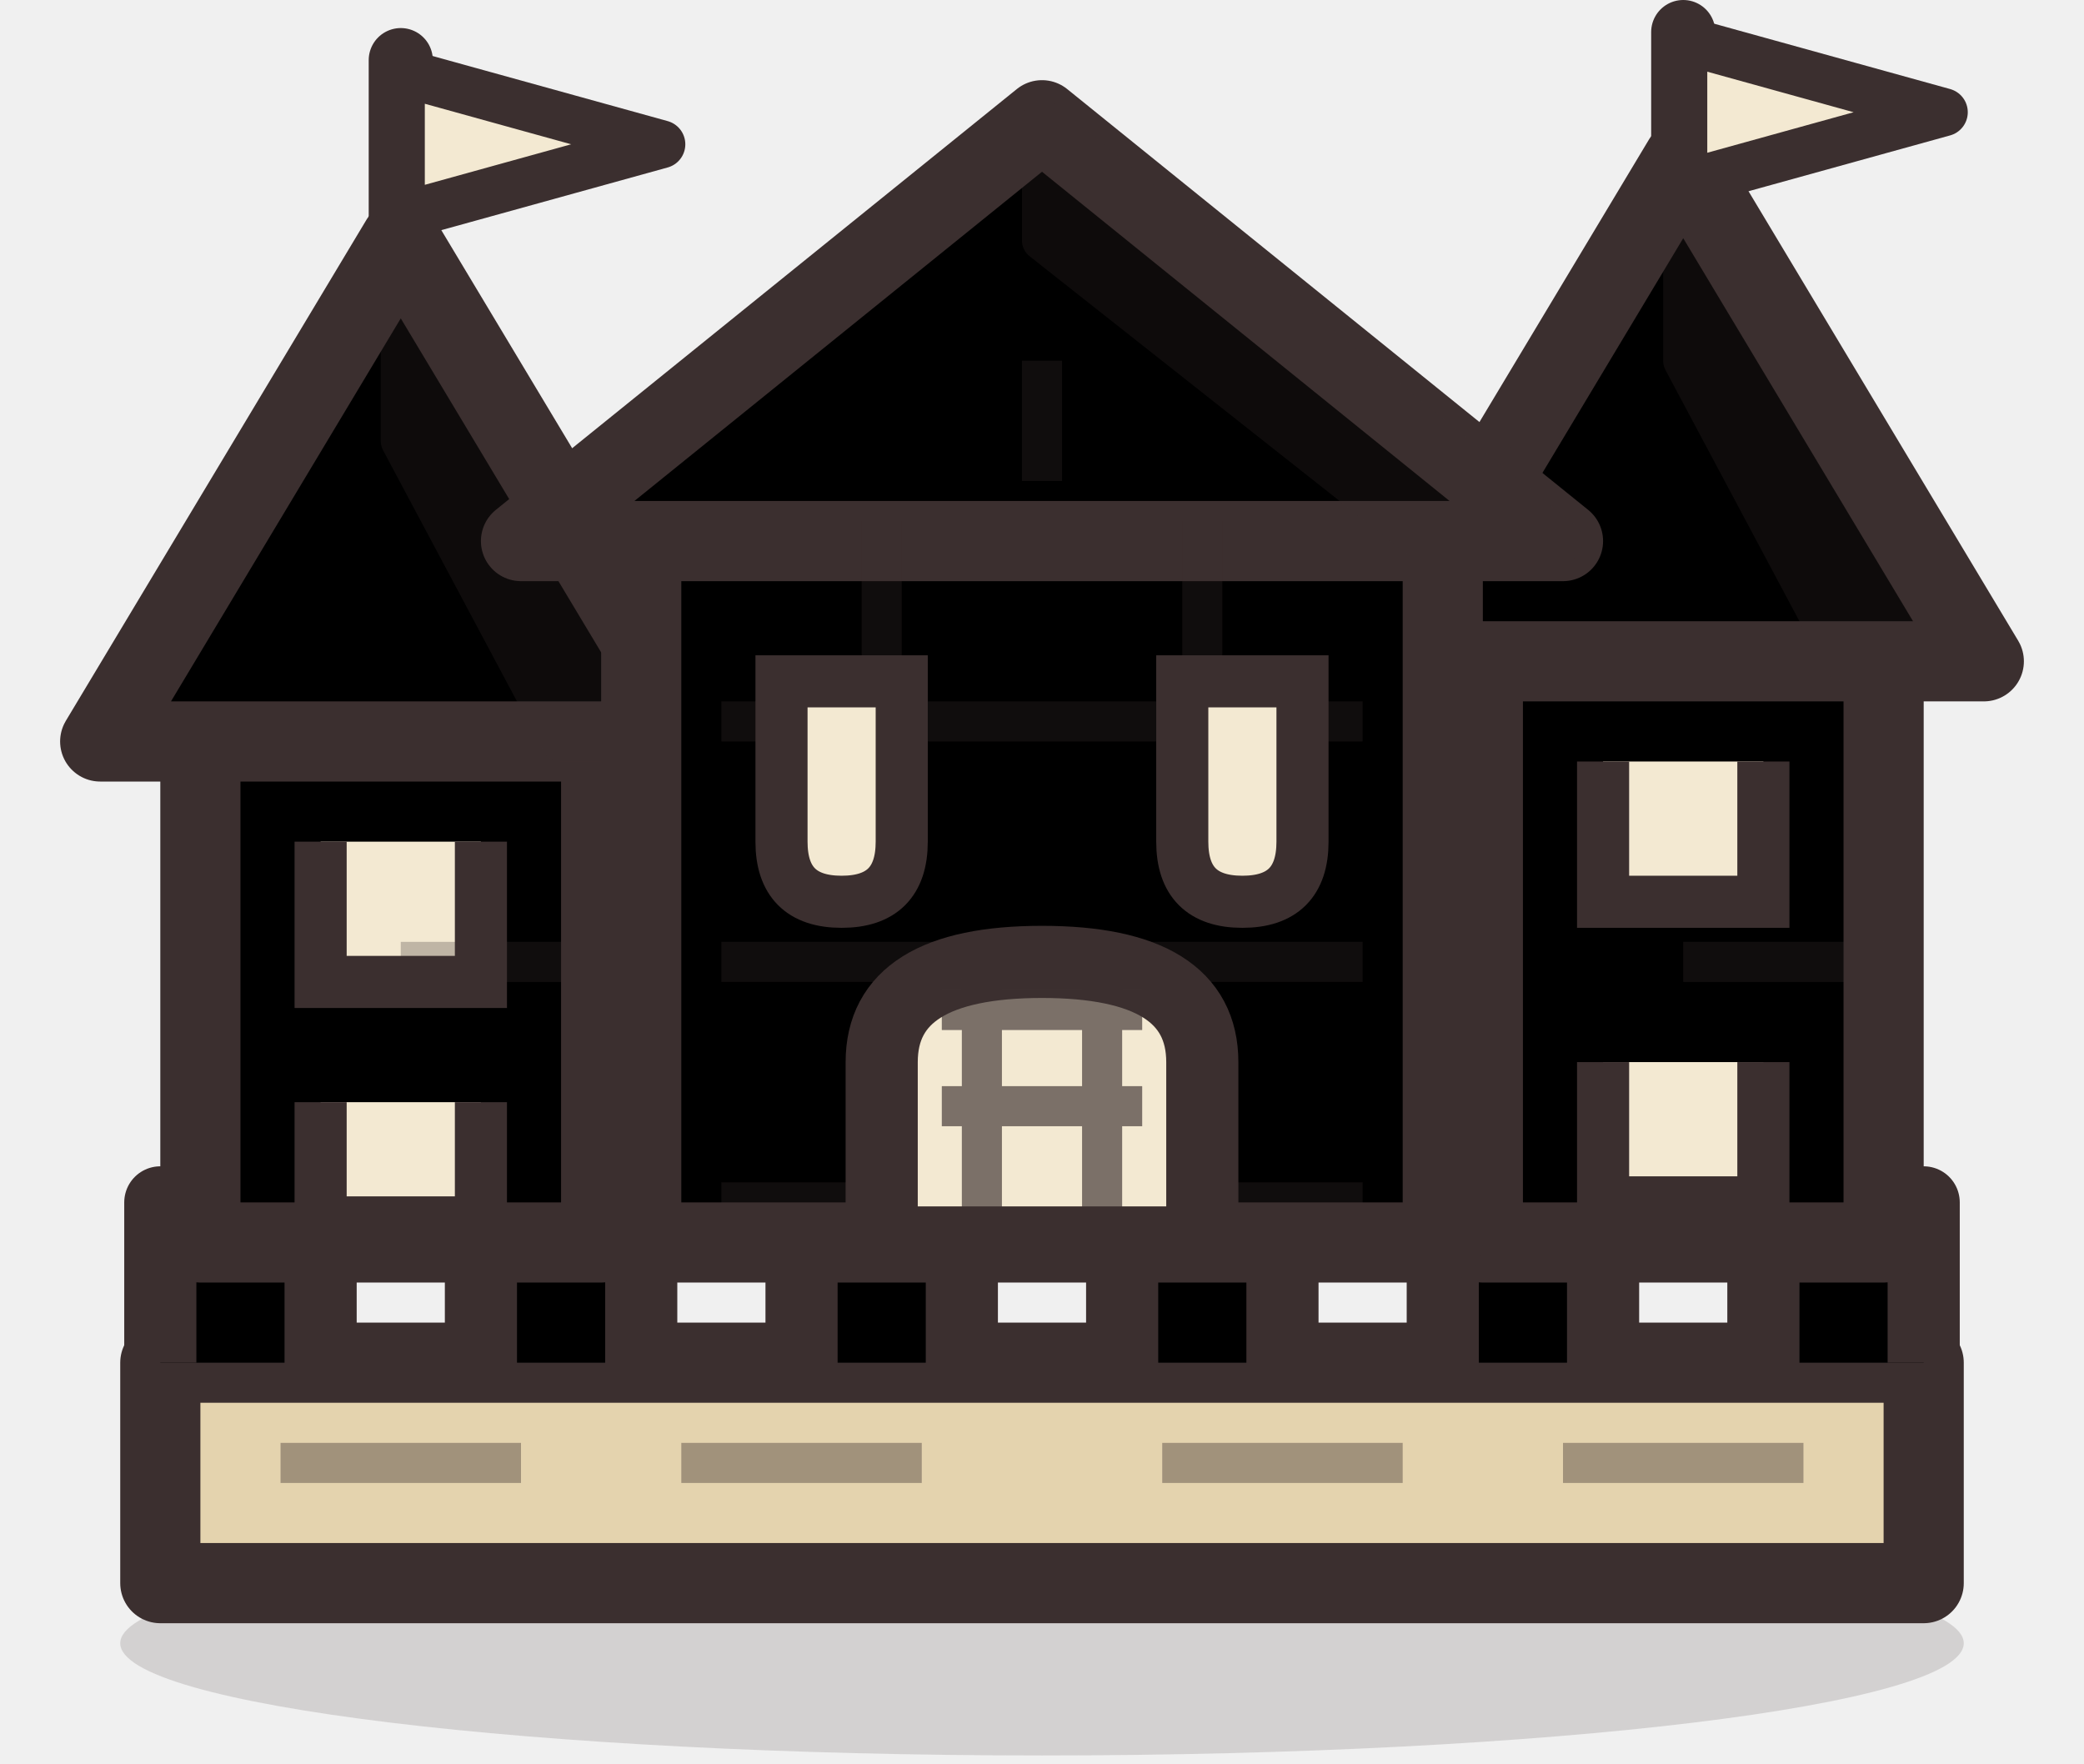
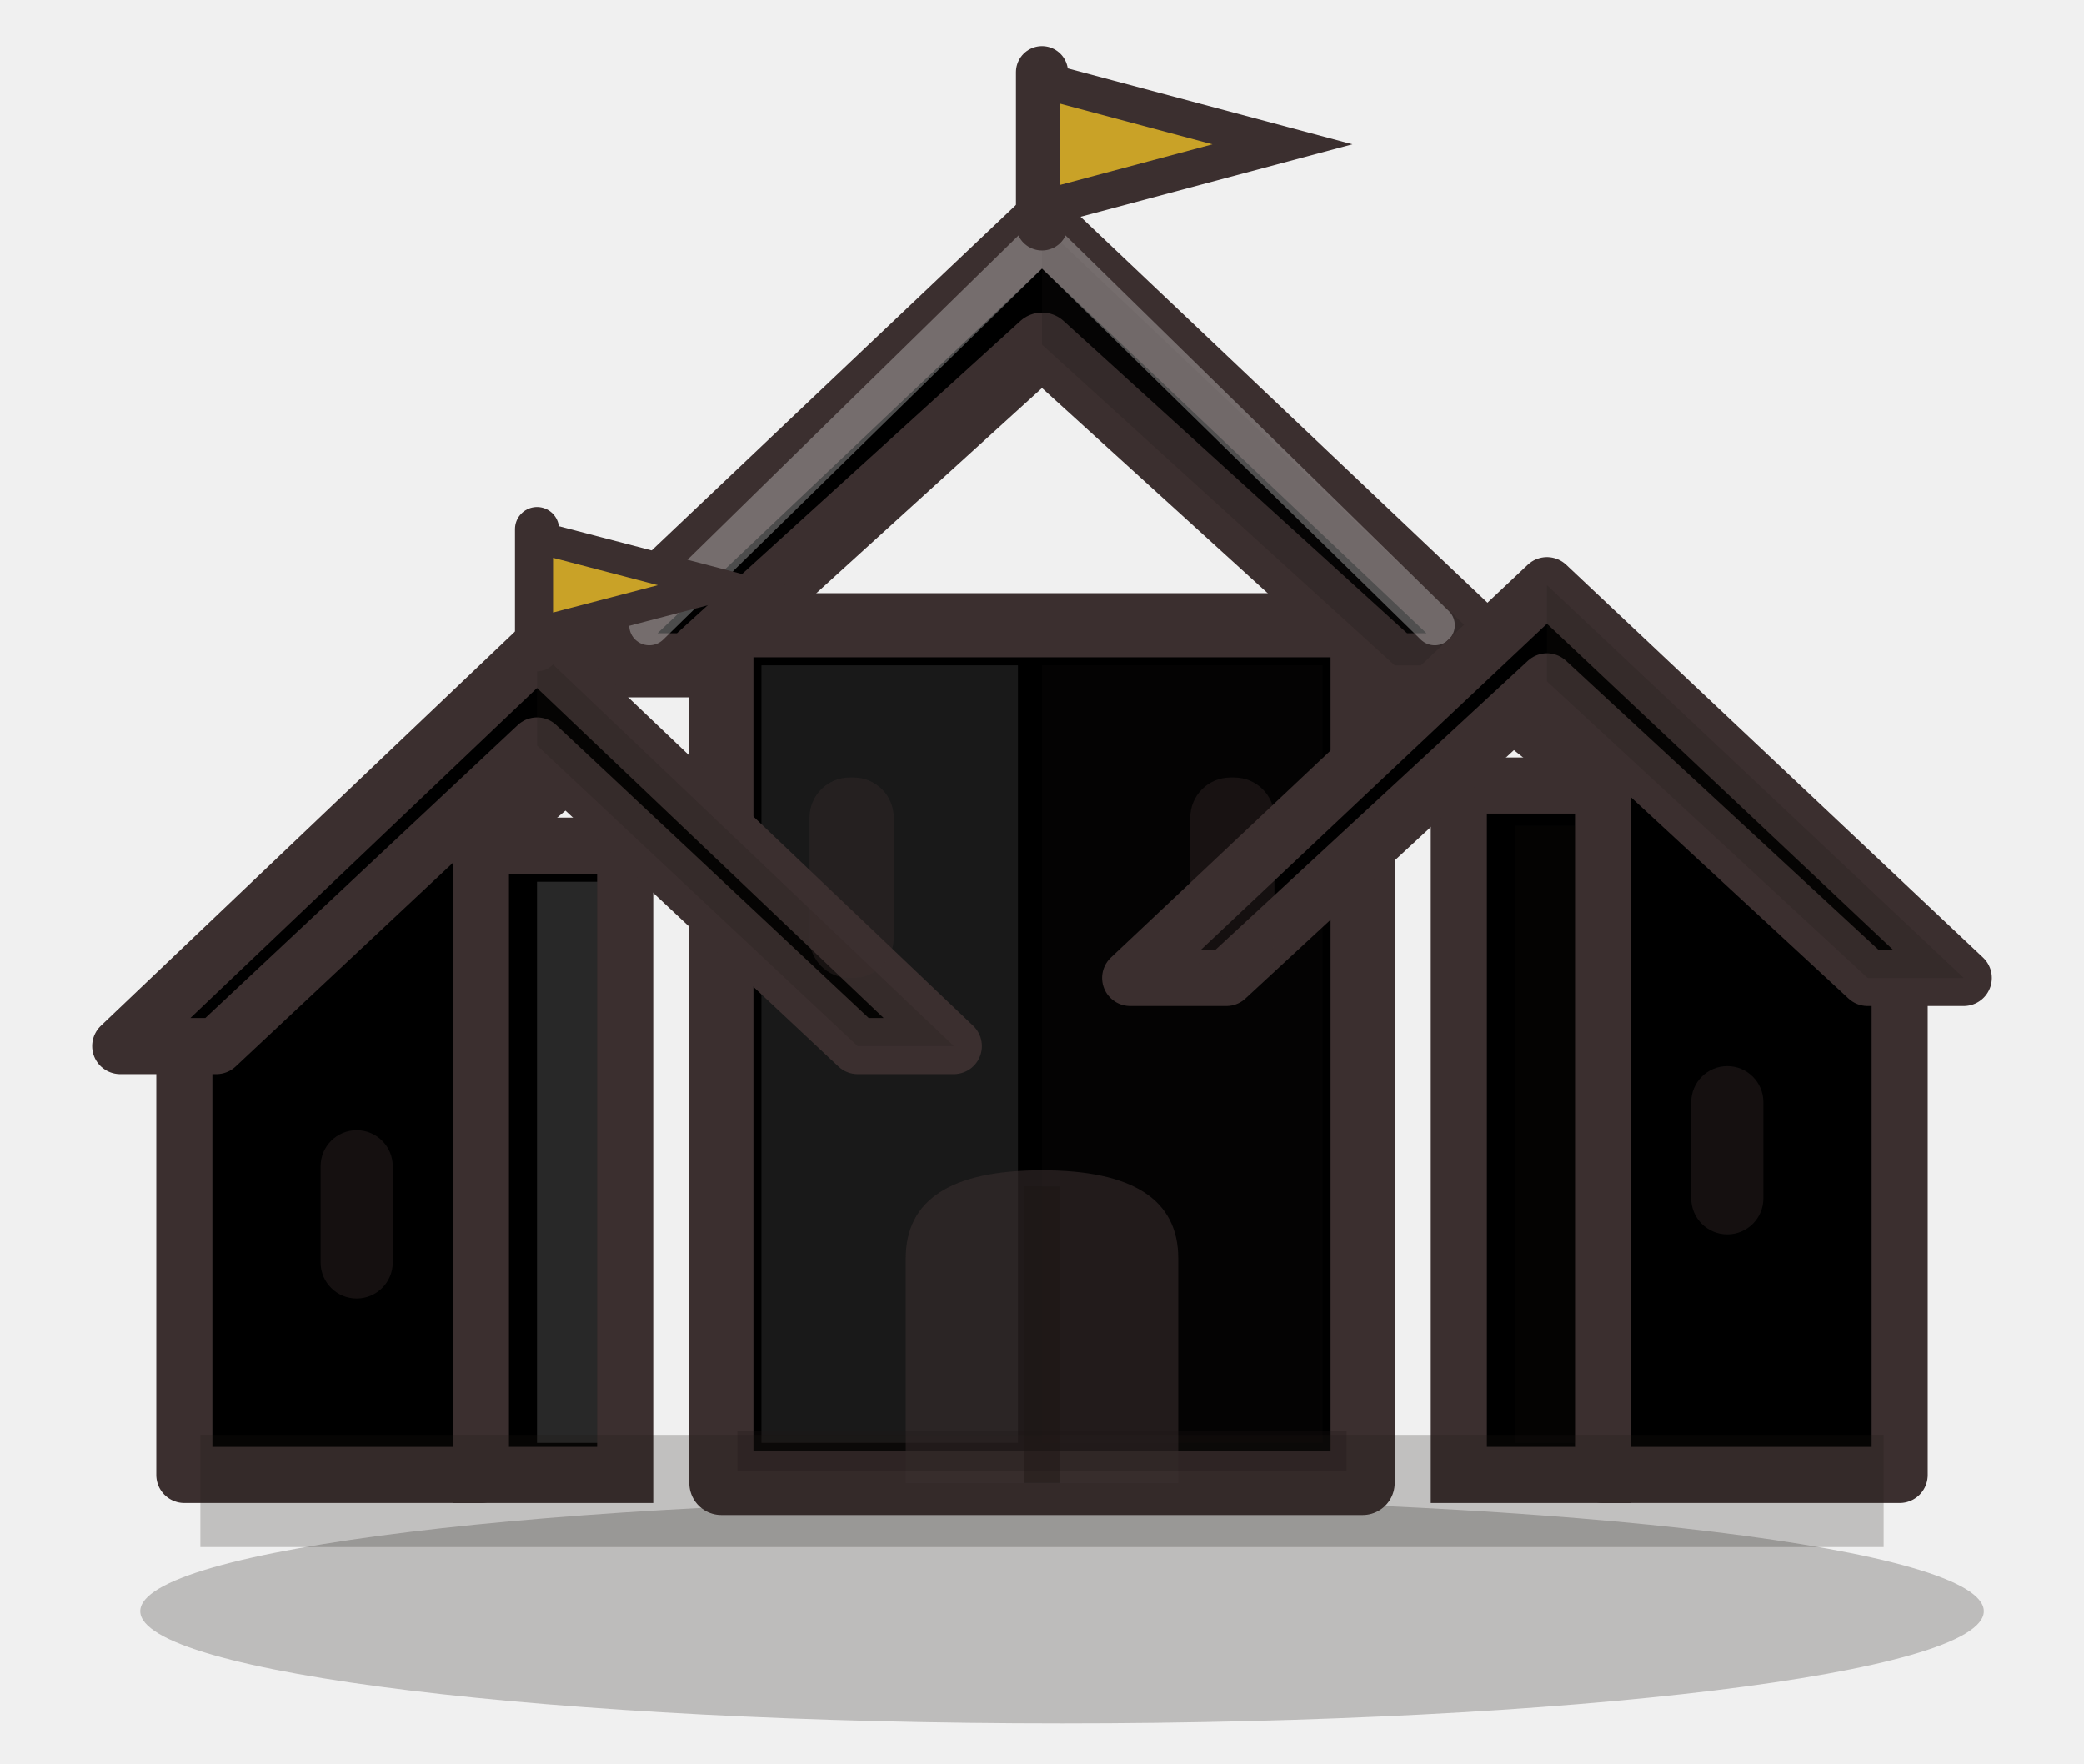
<svg xmlns="http://www.w3.org/2000/svg" viewBox="0 0 52 44">
-   <ellipse cx="26" cy="41" rx="23" ry="2.8" fill="#3B2F2F" opacity=".16" />
-   <g stroke="#3B2F2F" stroke-linejoin="round">
-     <path d="M4 34 H48 V39.5 H4 Z" fill="#E4D3AE" stroke-width="2" />
-     <path d="M7 36.5 H13 M17 36.5 H23 M29 36.5 H35 M39 36.5 H45" stroke-width="1" opacity=".4" />
-     <path d="M4 34 V30 h4 v4 h4 v-4 h4 v4 h4 v-4 h4 v4 h4 v-4 h4 v4 h4 v-4 h4 v4 h4 v-4 h4 v4" fill="currentColor" stroke-width="1.8" />
-     <path d="M5 31 V18 H15 V31 Z" fill="currentColor" stroke-width="2" />
-     <path d="M2.5 18.5 L10 6 L17.5 18.5 Z" fill="currentColor" stroke-width="2" />
-     <path d="M10 6 L17.5 18.5 L14 18.5 L10 11 Z" fill="#3B2F2F" opacity=".24" />
-     <path d="M37 31 V16 H47 V31 Z" fill="currentColor" stroke-width="2" />
-     <path d="M34.5 16.5 L42 4 L49.5 16.5 Z" fill="currentColor" stroke-width="2" />
-     <path d="M42 4 L49.5 16.5 L46 16.5 L42 9 Z" fill="#3B2F2F" opacity=".24" />
-     <path d="M16 31 V13 H36 V31 Z" fill="currentColor" stroke-width="2" />
-     <path d="M13 13.5 L26 3 L39 13.5 Z" fill="currentColor" stroke-width="2" />
-     <path d="M26 3 L39 13.5 L35.5 13.5 L26 6 Z" fill="#3B2F2F" opacity=".24" />
-     <path d="M18 18 H34 M18 24 H34 M18 30 H34" stroke-width="1" opacity=".28" />
-     <path d="M22 13 V17 M30 13 V17" stroke-width="1" opacity=".28" />
+   <ellipse cx="26.5" cy="40.2" rx="23" ry="2.8" fill="#1B1512" opacity=".24" />
+   <path d="M4.6 36.8 V25.6 L14 17.2 V19.4 L12 21.1 V36.8 Z" fill="currentColor" stroke="#3B2F2F" stroke-width="1.4" stroke-linejoin="round" />
+   <path d="M47.4 36.8 V23.8 L38 15.6 V18 L40 19.6 V36.8 Z" fill="currentColor" stroke="#3B2F2F" stroke-width="1.4" stroke-linejoin="round" />
+   <path d="M12 21.1 H15.6 V36.8 H12 Z" fill="currentColor" stroke="#3B2F2F" stroke-width="1.4" />
+   <path d="M36.4 19.6 H40 V36.8 H36.4 Z" fill="currentColor" stroke="#3B2F2F" stroke-width="1.4" />
+   <path d="M13.4 22 V36 H14.9 V22 Z" fill="#FFFFFF" opacity=".16" />
+   <path d="M37.8 20.6 V36 H39.3 V20.6 Z" fill="#1B1512" opacity=".14" />
+   <path d="M18 37 V15.6 H34 V37 Z" fill="currentColor" stroke="#3B2F2F" stroke-width="1.6" stroke-linejoin="round" />
+   <path d="M26 16.6 H33 V36 H26 Z" fill="#1B1512" opacity=".16" />
+   <path d="M19 16.6 H25.4 V36 H19 Z" fill="#FFFFFF" opacity=".1" />
+   <path d="M14.4 16.6 L26 5.6 L37.6 16.6 L34.8 16.6 L26 8.6 L17.2 16.6 Z" fill="currentColor" stroke="#3B2F2F" stroke-width="1.6" stroke-linejoin="round" />
+   <path d="M26 5.6 L37.6 16.6 L34.8 16.6 L26 8.6 Z" fill="#1B1512" opacity=".2" />
+   <path d="M16.2 15.6 L26 6 L35.8 15.6" fill="none" stroke="#FFFFFF" stroke-width="1" opacity=".3" stroke-linecap="round" />
+   <path d="M3 26.1 L13.4 16.2 L23.8 26.1 L21.4 26.1 L13.4 18.6 L5.4 26.1 Z" fill="currentColor" stroke="#3B2F2F" stroke-width="1.4" stroke-linejoin="round" />
+   <path d="M28.2 24.4 L38.6 14.6 L49 24.4 L46.6 24.4 L38.6 17 L30.6 24.4 Z" fill="currentColor" stroke="#3B2F2F" stroke-width="1.4" stroke-linejoin="round" />
+   <path d="M13.4 16.2 L23.8 26.1 L21.4 26.1 L13.4 18.6 Z" fill="#1B1512" opacity=".18" />
+   <path d="M38.6 14.6 L49 24.4 L46.6 24.4 L38.6 17 Z" fill="#1B1512" opacity=".18" />
+   <path d="M26 5.6 V1.8" stroke="#3B2F2F" stroke-width="1.3" stroke-linecap="round" />
+   <path d="M26 2 L32 3.6 L26 5.2 Z" fill="#C9A227" stroke="#3B2F2F" stroke-width=".9" />
+   <path d="M13.4 16.2 V13.2" stroke="#3B2F2F" stroke-width="1.1" stroke-linecap="round" />
+   <path d="M13.4 13.4 L18 14.6 L13.4 15.8 Z" fill="#C9A227" stroke="#3B2F2F" stroke-width=".8" />
+   <path d="M5 35.8 H47 V38.6 H5 Z" fill="#1B1512" opacity=".22" />
+   <path d="M22.6 37 V31.4 Q22.6 29.2 26 29.2 Q29.4 29.2 29.4 31.4 V37 Z" fill="#3B2F2F" opacity=".55" />
+   <path d="M26 29.6 V37" stroke="#1B1512" stroke-width=".9" opacity=".4" />
+   <g fill="#3B2F2F" opacity=".35">
+     <rect x="20.2" y="19.4" width="2.1" height="5" rx="1" />
+     <rect x="29.7" y="19.4" width="2.1" height="5" rx="1" />
+     <rect x="8" y="28.2" width="1.8" height="4.2" rx=".9" />
+     <rect x="42.2" y="26.6" width="1.8" height="4.2" rx=".9" />
  </g>
-   <g stroke="#3B2F2F" stroke-linejoin="round">
-     <path d="M10 6 V1.5" stroke-width="1.6" stroke-linecap="round" />
-     <path d="M10 1.8 L16.5 3.6 L10 5.4 Z" fill="#F3E9D2" stroke-width="1.2" />
-     <path d="M42 4 V0.8" stroke-width="1.6" stroke-linecap="round" />
-     <path d="M42 1 L48.5 2.8 L42 4.6 Z" fill="#F3E9D2" stroke-width="1.2" />
-   </g>
-   <g stroke="#3B2F2F">
-     <path d="M19.5 17 V21 Q19.5 22.5 21 22.5 Q22.5 22.5 22.5 21 V17 Z" fill="#F3E9D2" stroke-width="1.3" />
-     <path d="M29.5 17 V21 Q29.5 22.5 31 22.5 Q32.5 22.5 32.5 21 V17 Z" fill="#F3E9D2" stroke-width="1.3" />
-     <path d="M22 31 V26.5 Q22 24 26 24 Q30 24 30 26.5 V31 Z" fill="#F3E9D2" stroke-width="1.8" />
-     <path d="M23.5 25.2 H28.5 M23.5 27.6 H28.5 M24.5 24.4 V31 M27.5 24.4 V31" stroke-width="1" opacity=".65" />
-     <path d="M8 21 V24.5 H12 V21 M8 27.5 V30.5 H12 V27.5" stroke-width="1.3" fill="#F3E9D2" />
-     <path d="M40 19 V22.5 H44 V19 M40 26.5 V30 H44 V26.5" stroke-width="1.3" fill="#F3E9D2" />
-   </g>
-   <g stroke="#3B2F2F" stroke-width="1" opacity=".28">
-     <path d="M10 24 H15 M42 24 H47 M26 9 V12" />
-   </g>
+   <path d="M18.4 36.2 H33.6" stroke="#1B1512" stroke-width="1" opacity=".25" />
</svg>
